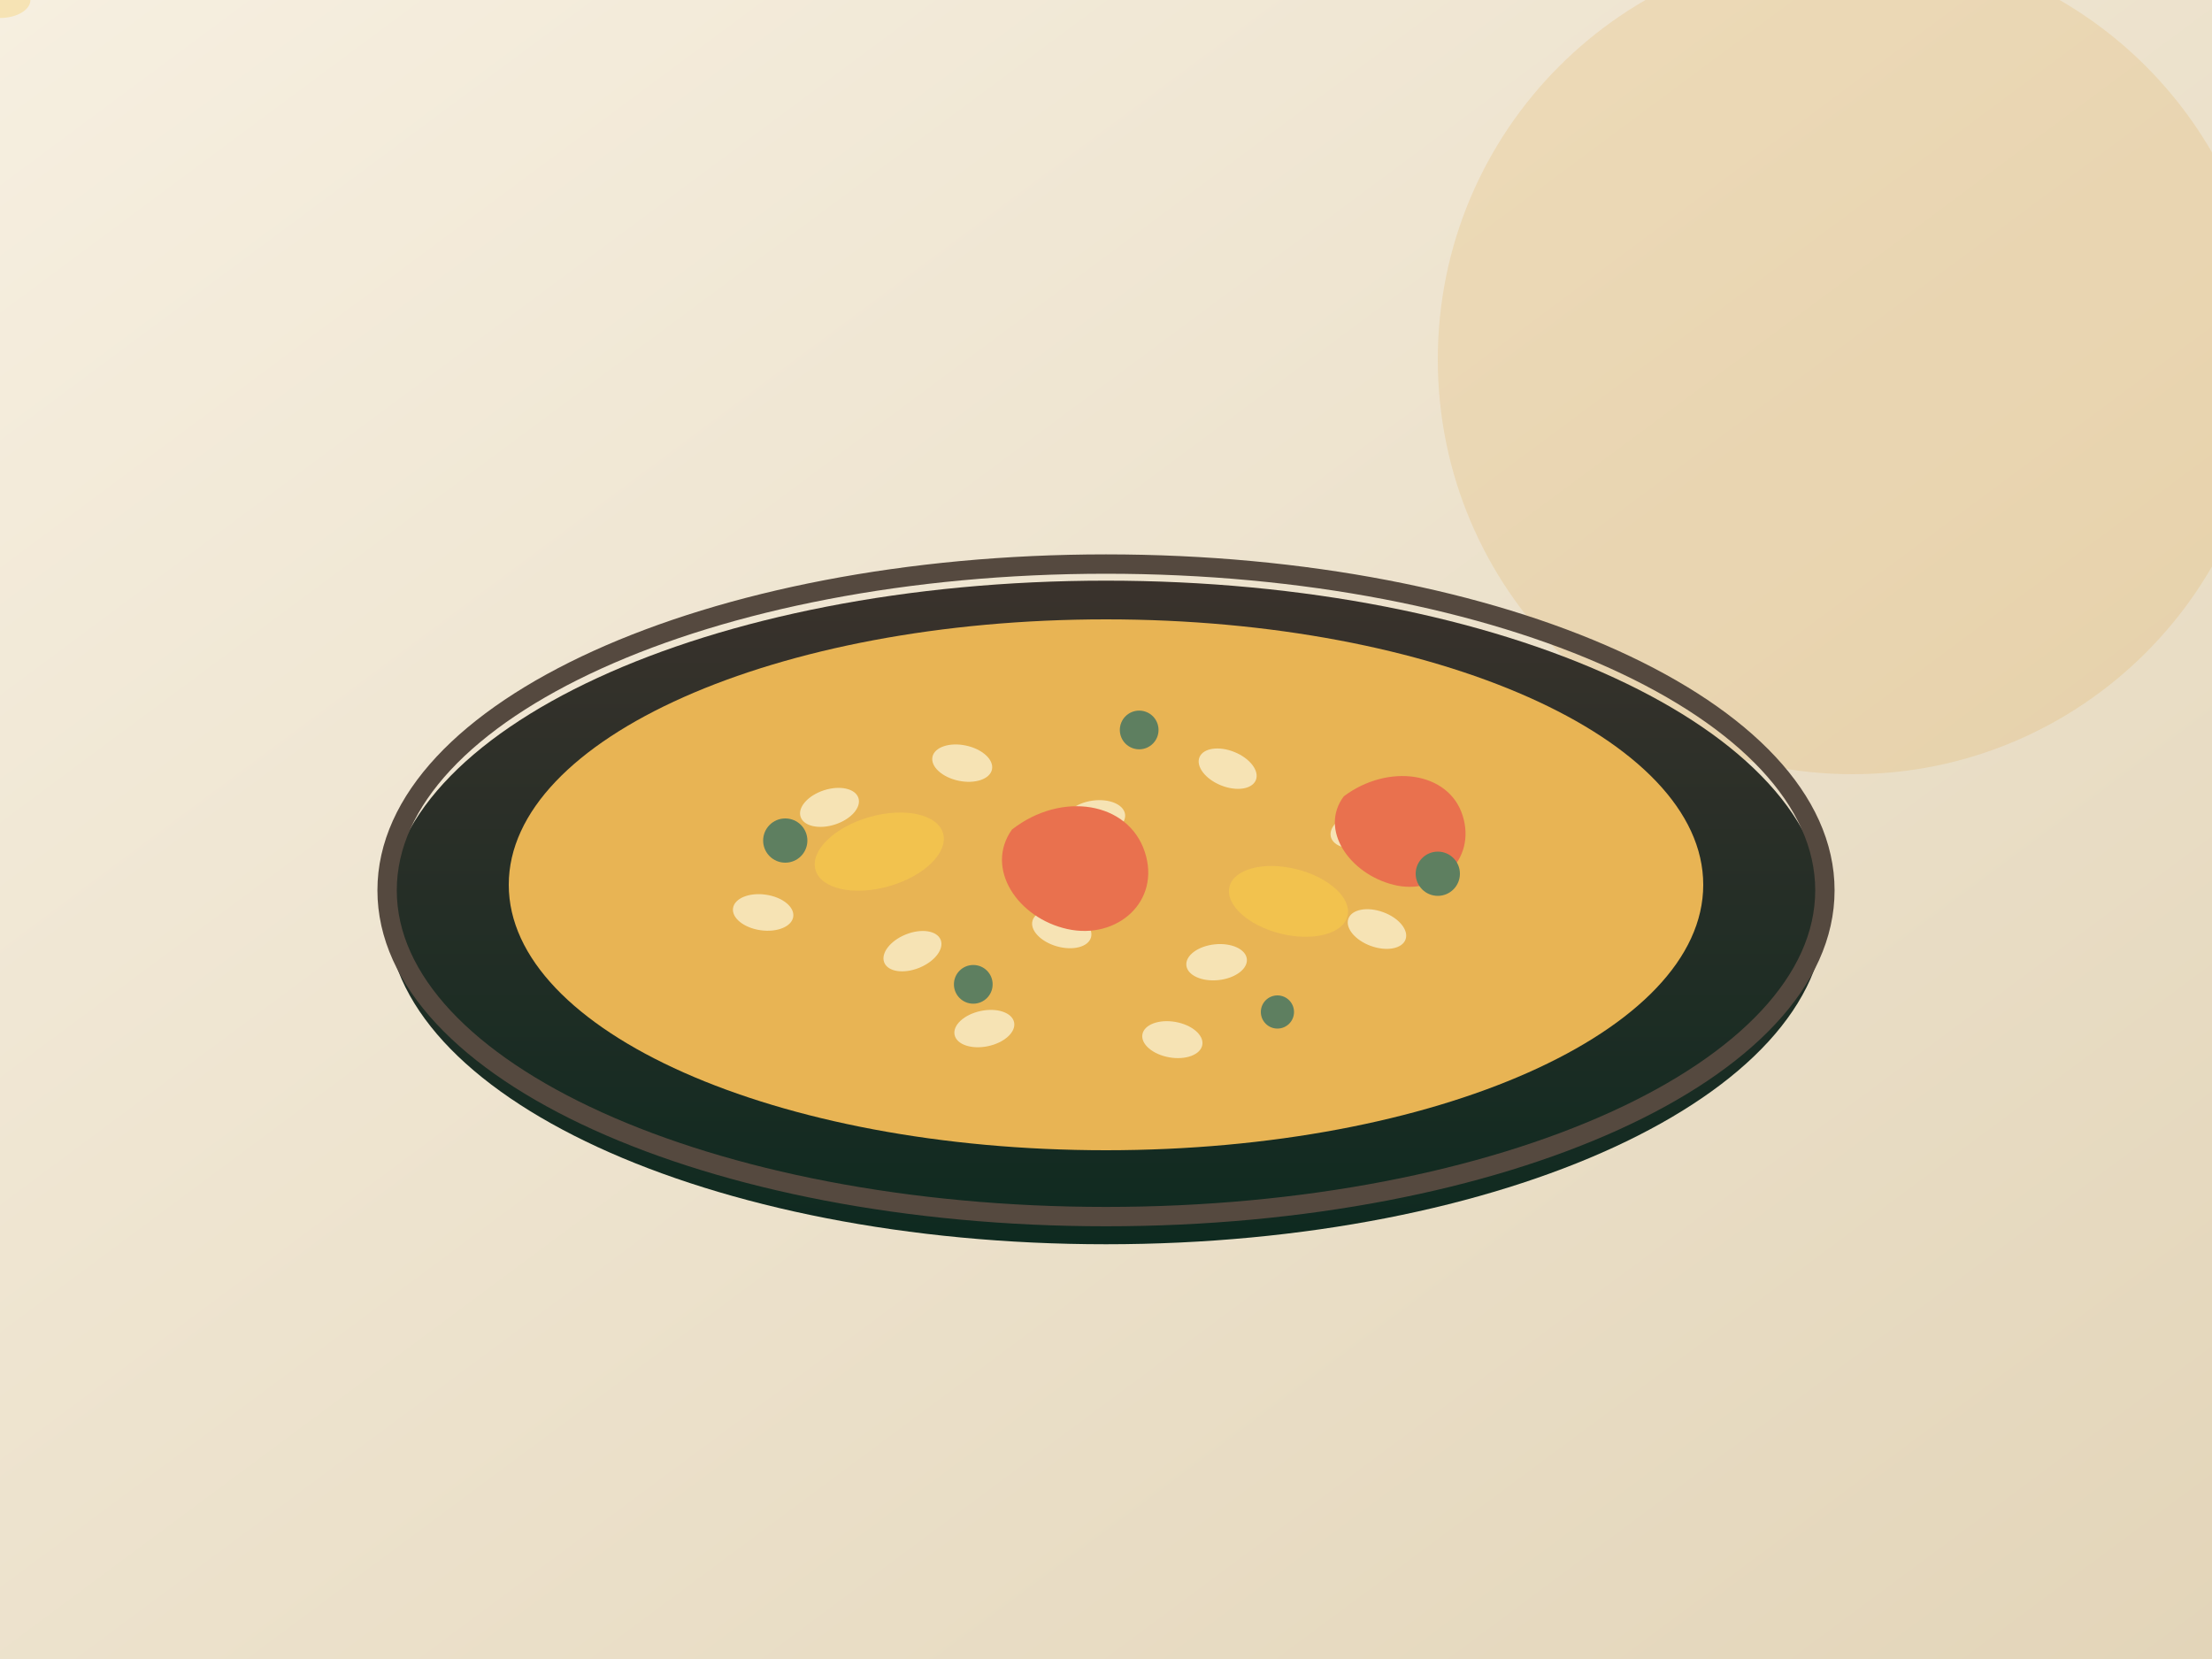
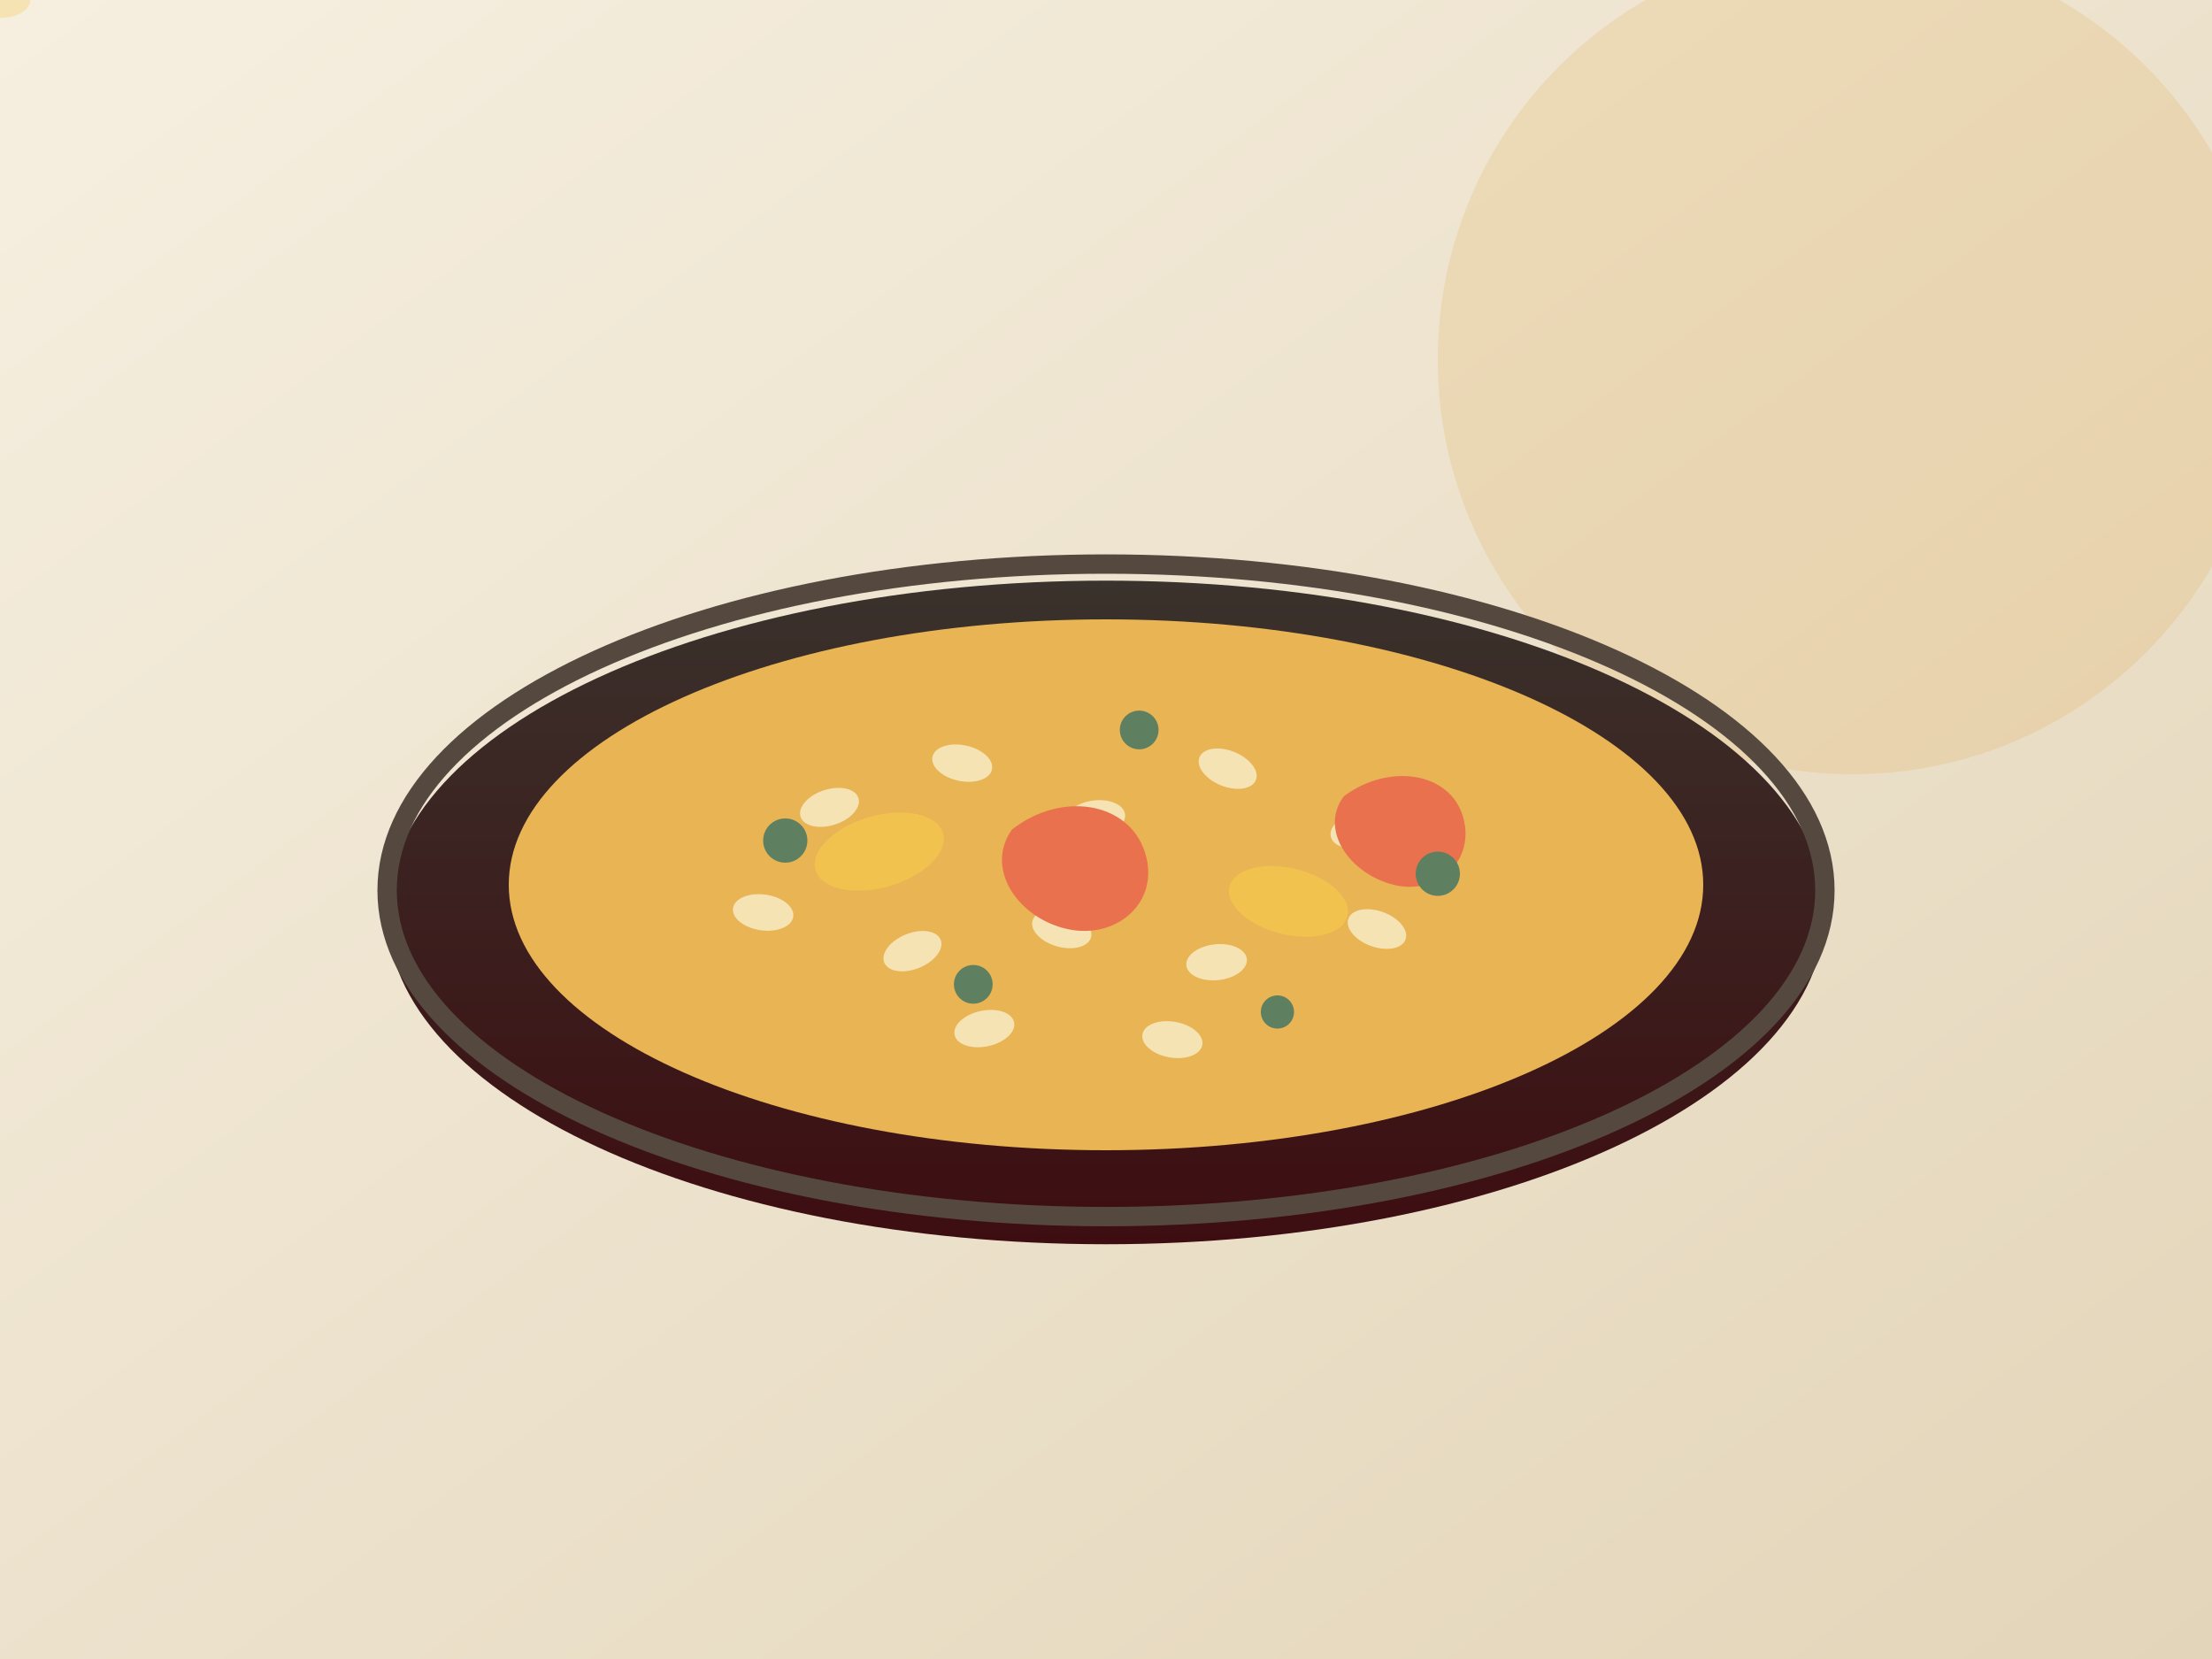
<svg xmlns="http://www.w3.org/2000/svg" viewBox="0 0 800 600" role="img" aria-label="Illustration of a wok of fried rice with egg, shrimp and scallions">
  <defs>
    <linearGradient id="p6" x1="0" y1="0" x2="1" y2="1">
      <stop offset="0" stop-color="#F6EFE0" />
      <stop offset="1" stop-color="#E3D5B9" />
    </linearGradient>
    <linearGradient id="wok" x1="0" y1="0" x2="0" y2="1">
      <stop offset="0" stop-color="#3A322C" />
-       <stop offset="1" stop-color="#0E2A20" />
+       <stop offset="1" stop-color="#3D0D11" />
    </linearGradient>
  </defs>
  <rect width="800" height="600" fill="url(#p6)" />
  <circle cx="670" cy="130" r="150" fill="#DFA13B" opacity=".18" />
  <ellipse cx="400" cy="330" rx="260" ry="120" fill="url(#wok)" />
  <ellipse cx="400" cy="322" rx="260" ry="118" fill="none" stroke="#55493F" stroke-width="7" />
  <ellipse cx="400" cy="320" rx="216" ry="96" fill="#E8B454" />
  <g fill="#F6E3B4">
    <g id="r">
      <ellipse cx="0" cy="0" rx="11" ry="6.5" />
    </g>
    <use href="#r" transform="translate(300 292) rotate(-18)" />
    <use href="#r" transform="translate(348 276) rotate(12)" />
    <use href="#r" transform="translate(396 296) rotate(-8)" />
    <use href="#r" transform="translate(444 278) rotate(22)" />
    <use href="#r" transform="translate(492 300) rotate(-14)" />
    <use href="#r" transform="translate(276 330) rotate(8)" />
    <use href="#r" transform="translate(330 344) rotate(-22)" />
    <use href="#r" transform="translate(384 336) rotate(16)" />
    <use href="#r" transform="translate(440 348) rotate(-6)" />
    <use href="#r" transform="translate(498 336) rotate(20)" />
    <use href="#r" transform="translate(356 372) rotate(-12)" />
    <use href="#r" transform="translate(424 376) rotate(10)" />
  </g>
  <g fill="#F2C24E">
    <ellipse cx="318" cy="308" rx="24" ry="13" transform="rotate(-16 318 308)" />
    <ellipse cx="466" cy="326" rx="22" ry="12" transform="rotate(14 466 326)" />
  </g>
  <g fill="#E9714E">
    <path d="M366 300c18-14 42-10 48 8s-10 32-28 28-30-22-20-36Z" />
    <path d="M486 288c16-12 38-9 43 7s-9 29-25 25-27-20-18-32Z" />
  </g>
  <g fill="#5E7F60">
    <circle cx="284" cy="304" r="8" />
    <circle cx="412" cy="264" r="7" />
    <circle cx="520" cy="316" r="8" />
    <circle cx="352" cy="356" r="7" />
    <circle cx="462" cy="366" r="6" />
  </g>
</svg>
